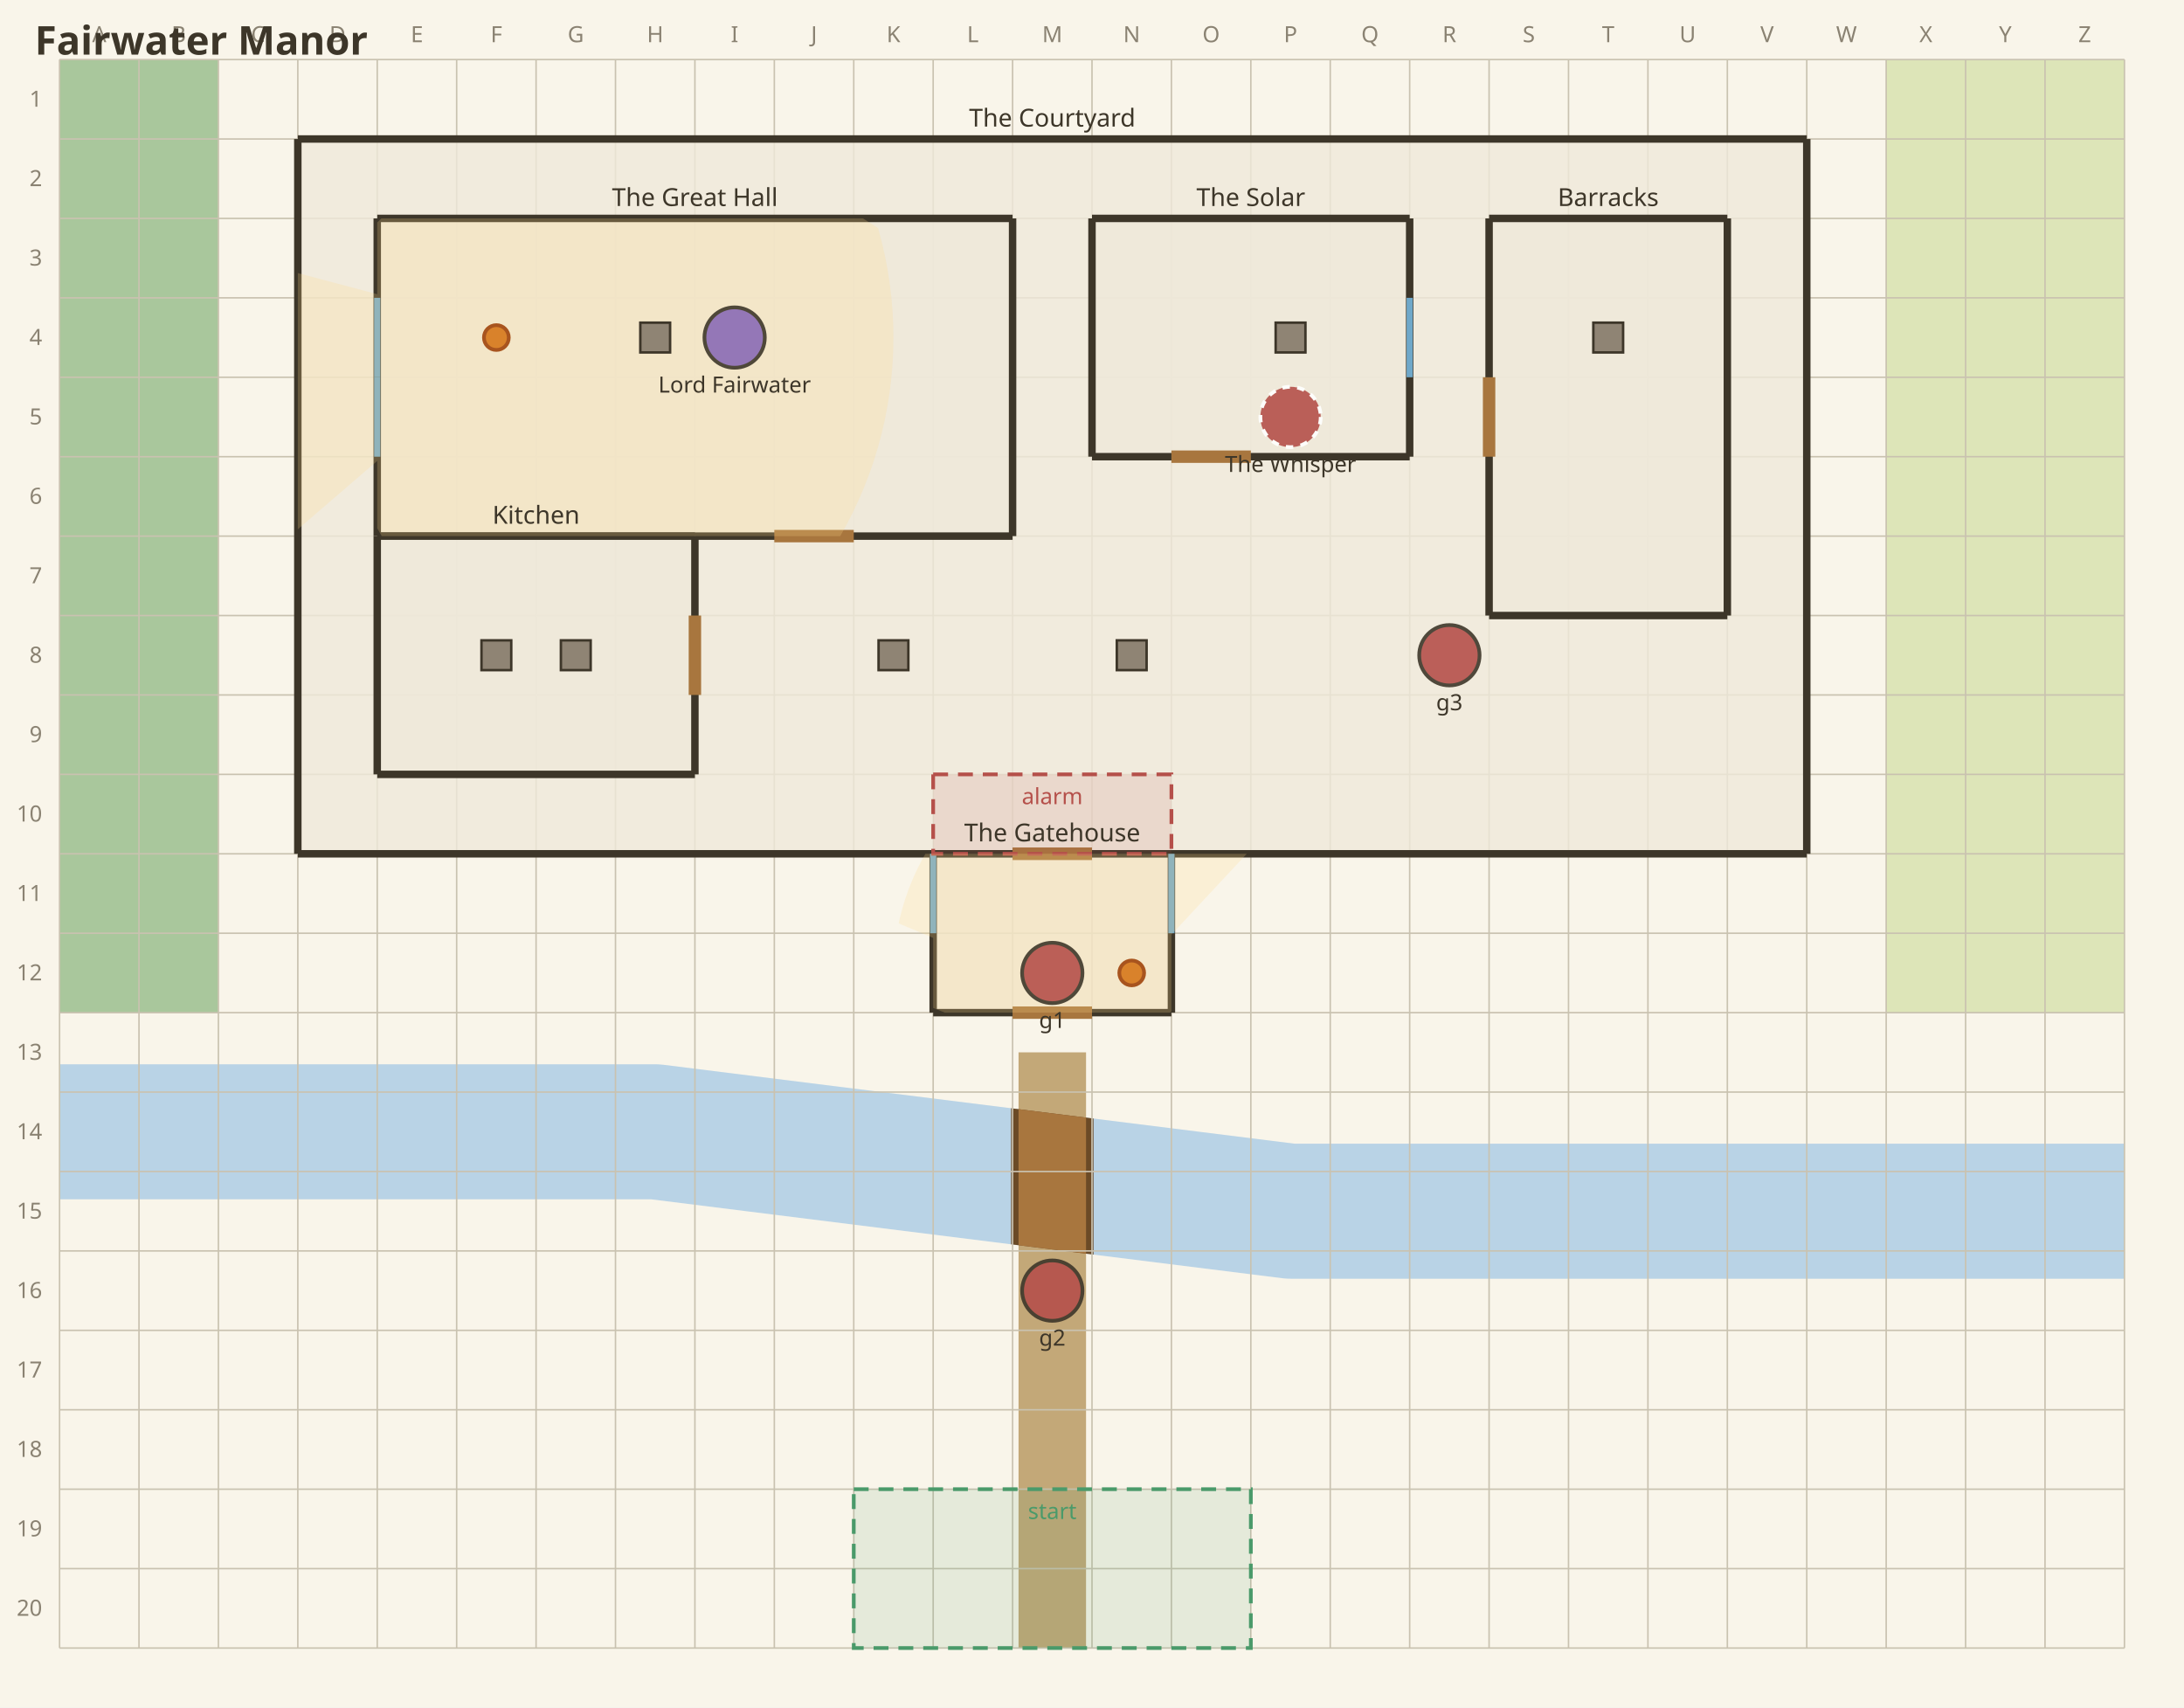
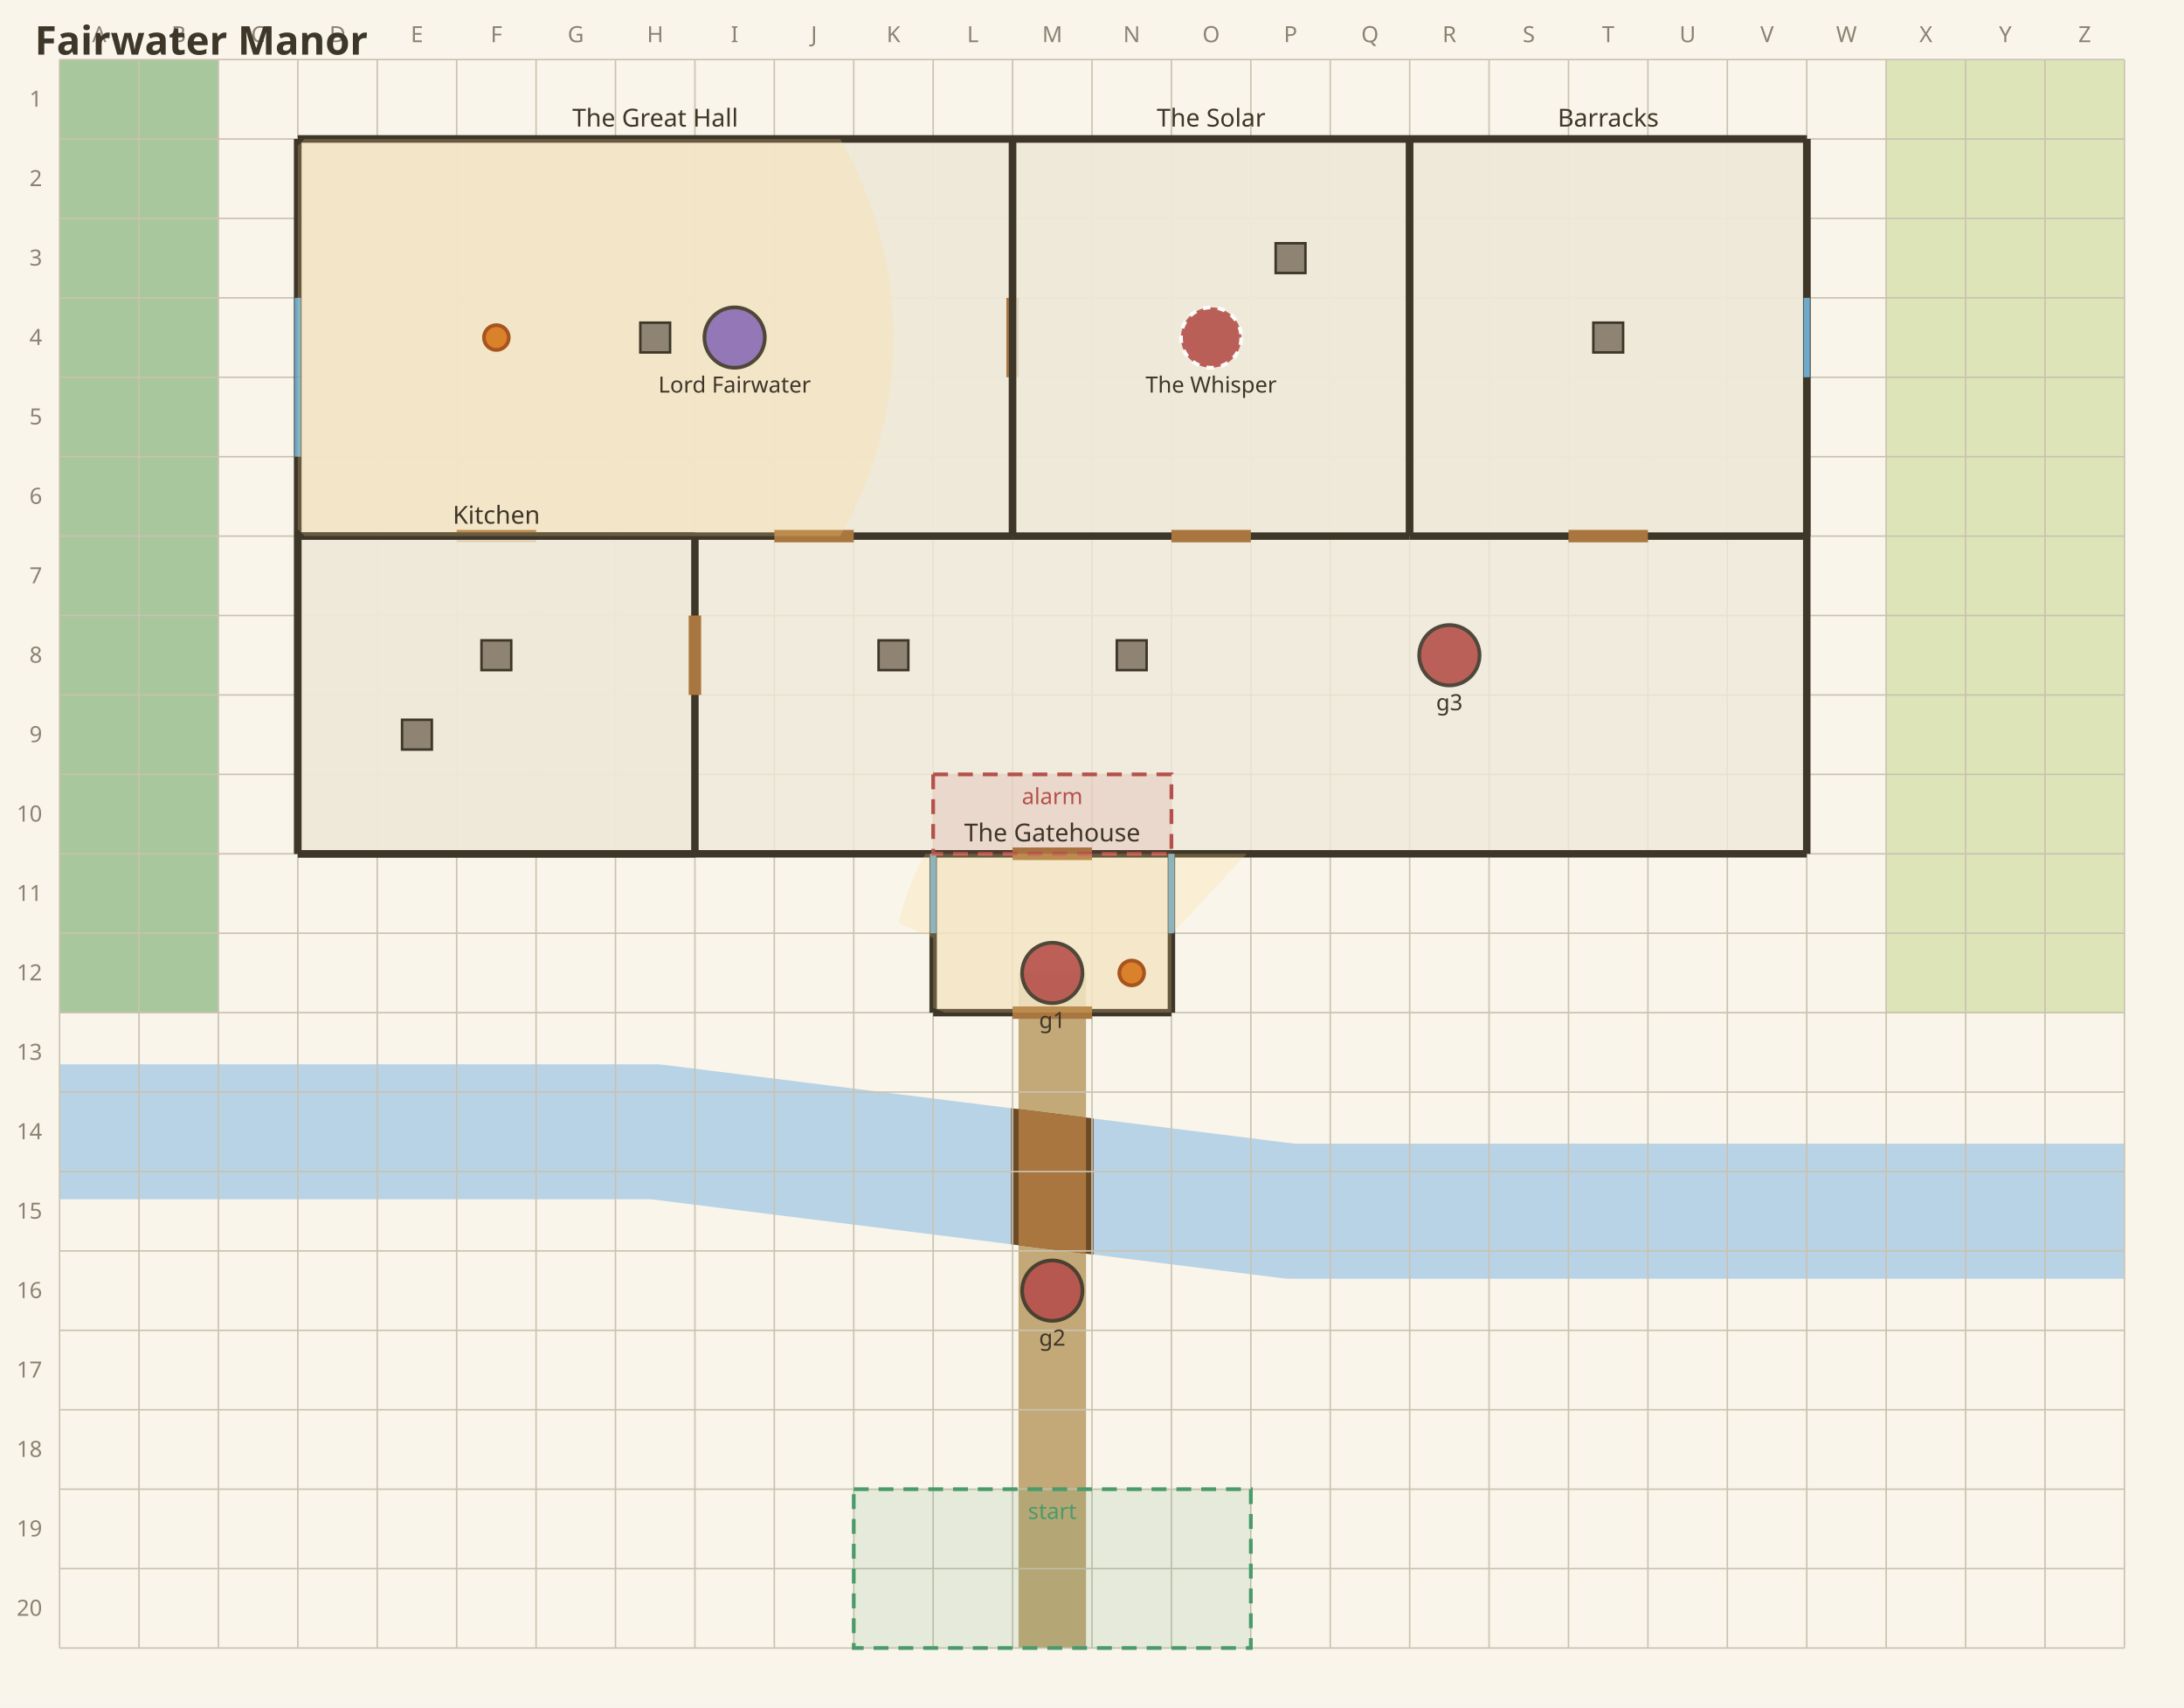
<svg xmlns="http://www.w3.org/2000/svg" viewBox="0 0 880 688" width="880" height="688" font-family="sans-serif">
  <rect x="0" y="0" width="880" height="688" fill="#f9f5ea" />
  <defs>
    <pattern id="hatch" width="6" height="6" patternUnits="userSpaceOnUse">
      <path d="M0,6 L6,0" stroke="#7a7264" stroke-width="1" opacity="0.5" />
    </pattern>
  </defs>
  <g>
    <rect x="24" y="24" width="64" height="384" fill="#a9c79c" />
  </g>
  <g>
    <rect x="760" y="24" width="96" height="384" fill="#dde5b8" />
  </g>
  <g id="cd-fairwater-manor-fairwater">
    <polyline points="24,456 264,456 520,488 856,488" fill="none" stroke="#b9d3e6" stroke-width="54.4" stroke-linecap="butt" stroke-linejoin="round" />
  </g>
  <g id="cd-fairwater-manor-kingsroad">
-     <polyline points="424,664 424,424" fill="none" stroke="#c3a878" stroke-width="27.2" stroke-linecap="butt" stroke-linejoin="round" />
+     <polyline points="424,664 424,392" fill="none" stroke="#c3a878" stroke-width="27.2" stroke-linecap="butt" stroke-linejoin="round" />
  </g>
  <g>
    <clipPath id="xing-12">
      <polygon points="24,483.2 264,483.2 264,428.8 24,428.8" />
      <polygon points="260.63,482.99 516.63,514.99 523.37,461.01 267.37,429.01" />
      <polygon points="520,515.2 856,515.2 856,460.8 520,460.8" />
    </clipPath>
-     <polyline points="424,664 424,424" fill="none" stroke="#6b4a26" stroke-width="33.2" stroke-linecap="butt" stroke-linejoin="round" clip-path="url(#xing-12)" />
-     <polyline points="424,664 424,424" fill="none" stroke="#a8763e" stroke-width="27.2" stroke-linecap="butt" stroke-linejoin="round" clip-path="url(#xing-12)" />
+     <polyline points="424,664 424,392" fill="none" stroke="#6b4a26" stroke-width="33.2" stroke-linecap="butt" stroke-linejoin="round" clip-path="url(#xing-12)" />
+     <polyline points="424,664 424,392" fill="none" stroke="#a8763e" stroke-width="27.2" stroke-linecap="butt" stroke-linejoin="round" clip-path="url(#xing-12)" />
  </g>
  <line x1="24" y1="24" x2="24" y2="664" stroke="#c9c2b0" stroke-width="0.6" />
  <line x1="56" y1="24" x2="56" y2="664" stroke="#c9c2b0" stroke-width="0.6" />
  <line x1="88" y1="24" x2="88" y2="664" stroke="#c9c2b0" stroke-width="0.6" />
  <line x1="120" y1="24" x2="120" y2="664" stroke="#c9c2b0" stroke-width="0.6" />
  <line x1="152" y1="24" x2="152" y2="664" stroke="#c9c2b0" stroke-width="0.6" />
  <line x1="184" y1="24" x2="184" y2="664" stroke="#c9c2b0" stroke-width="0.6" />
  <line x1="216" y1="24" x2="216" y2="664" stroke="#c9c2b0" stroke-width="0.6" />
  <line x1="248" y1="24" x2="248" y2="664" stroke="#c9c2b0" stroke-width="0.6" />
  <line x1="280" y1="24" x2="280" y2="664" stroke="#c9c2b0" stroke-width="0.6" />
  <line x1="312" y1="24" x2="312" y2="664" stroke="#c9c2b0" stroke-width="0.6" />
  <line x1="344" y1="24" x2="344" y2="664" stroke="#c9c2b0" stroke-width="0.6" />
  <line x1="376" y1="24" x2="376" y2="664" stroke="#c9c2b0" stroke-width="0.6" />
  <line x1="408" y1="24" x2="408" y2="664" stroke="#c9c2b0" stroke-width="0.6" />
  <line x1="440" y1="24" x2="440" y2="664" stroke="#c9c2b0" stroke-width="0.6" />
  <line x1="472" y1="24" x2="472" y2="664" stroke="#c9c2b0" stroke-width="0.6" />
  <line x1="504" y1="24" x2="504" y2="664" stroke="#c9c2b0" stroke-width="0.6" />
  <line x1="536" y1="24" x2="536" y2="664" stroke="#c9c2b0" stroke-width="0.6" />
  <line x1="568" y1="24" x2="568" y2="664" stroke="#c9c2b0" stroke-width="0.6" />
  <line x1="600" y1="24" x2="600" y2="664" stroke="#c9c2b0" stroke-width="0.6" />
  <line x1="632" y1="24" x2="632" y2="664" stroke="#c9c2b0" stroke-width="0.6" />
  <line x1="664" y1="24" x2="664" y2="664" stroke="#c9c2b0" stroke-width="0.6" />
  <line x1="696" y1="24" x2="696" y2="664" stroke="#c9c2b0" stroke-width="0.6" />
  <line x1="728" y1="24" x2="728" y2="664" stroke="#c9c2b0" stroke-width="0.6" />
  <line x1="760" y1="24" x2="760" y2="664" stroke="#c9c2b0" stroke-width="0.6" />
  <line x1="792" y1="24" x2="792" y2="664" stroke="#c9c2b0" stroke-width="0.6" />
  <line x1="824" y1="24" x2="824" y2="664" stroke="#c9c2b0" stroke-width="0.6" />
  <line x1="856" y1="24" x2="856" y2="664" stroke="#c9c2b0" stroke-width="0.6" />
  <line x1="24" y1="24" x2="856" y2="24" stroke="#c9c2b0" stroke-width="0.6" />
  <line x1="24" y1="56" x2="856" y2="56" stroke="#c9c2b0" stroke-width="0.6" />
  <line x1="24" y1="88" x2="856" y2="88" stroke="#c9c2b0" stroke-width="0.6" />
  <line x1="24" y1="120" x2="856" y2="120" stroke="#c9c2b0" stroke-width="0.6" />
  <line x1="24" y1="152" x2="856" y2="152" stroke="#c9c2b0" stroke-width="0.6" />
  <line x1="24" y1="184" x2="856" y2="184" stroke="#c9c2b0" stroke-width="0.6" />
  <line x1="24" y1="216" x2="856" y2="216" stroke="#c9c2b0" stroke-width="0.6" />
  <line x1="24" y1="248" x2="856" y2="248" stroke="#c9c2b0" stroke-width="0.6" />
  <line x1="24" y1="280" x2="856" y2="280" stroke="#c9c2b0" stroke-width="0.6" />
  <line x1="24" y1="312" x2="856" y2="312" stroke="#c9c2b0" stroke-width="0.6" />
  <line x1="24" y1="344" x2="856" y2="344" stroke="#c9c2b0" stroke-width="0.6" />
  <line x1="24" y1="376" x2="856" y2="376" stroke="#c9c2b0" stroke-width="0.6" />
  <line x1="24" y1="408" x2="856" y2="408" stroke="#c9c2b0" stroke-width="0.6" />
  <line x1="24" y1="440" x2="856" y2="440" stroke="#c9c2b0" stroke-width="0.6" />
  <line x1="24" y1="472" x2="856" y2="472" stroke="#c9c2b0" stroke-width="0.6" />
  <line x1="24" y1="504" x2="856" y2="504" stroke="#c9c2b0" stroke-width="0.6" />
  <line x1="24" y1="536" x2="856" y2="536" stroke="#c9c2b0" stroke-width="0.6" />
  <line x1="24" y1="568" x2="856" y2="568" stroke="#c9c2b0" stroke-width="0.6" />
  <line x1="24" y1="600" x2="856" y2="600" stroke="#c9c2b0" stroke-width="0.6" />
  <line x1="24" y1="632" x2="856" y2="632" stroke="#c9c2b0" stroke-width="0.6" />
  <line x1="24" y1="664" x2="856" y2="664" stroke="#c9c2b0" stroke-width="0.6" />
  <text x="40" y="17" font-size="9" fill="#8a8272" text-anchor="middle" font-family="sans-serif">A</text>
  <text x="72" y="17" font-size="9" fill="#8a8272" text-anchor="middle" font-family="sans-serif">B</text>
  <text x="104" y="17" font-size="9" fill="#8a8272" text-anchor="middle" font-family="sans-serif">C</text>
  <text x="136" y="17" font-size="9" fill="#8a8272" text-anchor="middle" font-family="sans-serif">D</text>
  <text x="168" y="17" font-size="9" fill="#8a8272" text-anchor="middle" font-family="sans-serif">E</text>
  <text x="200" y="17" font-size="9" fill="#8a8272" text-anchor="middle" font-family="sans-serif">F</text>
  <text x="232" y="17" font-size="9" fill="#8a8272" text-anchor="middle" font-family="sans-serif">G</text>
  <text x="264" y="17" font-size="9" fill="#8a8272" text-anchor="middle" font-family="sans-serif">H</text>
  <text x="296" y="17" font-size="9" fill="#8a8272" text-anchor="middle" font-family="sans-serif">I</text>
  <text x="328" y="17" font-size="9" fill="#8a8272" text-anchor="middle" font-family="sans-serif">J</text>
  <text x="360" y="17" font-size="9" fill="#8a8272" text-anchor="middle" font-family="sans-serif">K</text>
  <text x="392" y="17" font-size="9" fill="#8a8272" text-anchor="middle" font-family="sans-serif">L</text>
  <text x="424" y="17" font-size="9" fill="#8a8272" text-anchor="middle" font-family="sans-serif">M</text>
  <text x="456" y="17" font-size="9" fill="#8a8272" text-anchor="middle" font-family="sans-serif">N</text>
  <text x="488" y="17" font-size="9" fill="#8a8272" text-anchor="middle" font-family="sans-serif">O</text>
  <text x="520" y="17" font-size="9" fill="#8a8272" text-anchor="middle" font-family="sans-serif">P</text>
  <text x="552" y="17" font-size="9" fill="#8a8272" text-anchor="middle" font-family="sans-serif">Q</text>
  <text x="584" y="17" font-size="9" fill="#8a8272" text-anchor="middle" font-family="sans-serif">R</text>
  <text x="616" y="17" font-size="9" fill="#8a8272" text-anchor="middle" font-family="sans-serif">S</text>
  <text x="648" y="17" font-size="9" fill="#8a8272" text-anchor="middle" font-family="sans-serif">T</text>
  <text x="680" y="17" font-size="9" fill="#8a8272" text-anchor="middle" font-family="sans-serif">U</text>
  <text x="712" y="17" font-size="9" fill="#8a8272" text-anchor="middle" font-family="sans-serif">V</text>
  <text x="744" y="17" font-size="9" fill="#8a8272" text-anchor="middle" font-family="sans-serif">W</text>
  <text x="776" y="17" font-size="9" fill="#8a8272" text-anchor="middle" font-family="sans-serif">X</text>
  <text x="808" y="17" font-size="9" fill="#8a8272" text-anchor="middle" font-family="sans-serif">Y</text>
  <text x="840" y="17" font-size="9" fill="#8a8272" text-anchor="middle" font-family="sans-serif">Z</text>
  <text x="17" y="43" font-size="9" fill="#8a8272" text-anchor="end" font-family="sans-serif">1</text>
  <text x="17" y="75" font-size="9" fill="#8a8272" text-anchor="end" font-family="sans-serif">2</text>
  <text x="17" y="107" font-size="9" fill="#8a8272" text-anchor="end" font-family="sans-serif">3</text>
  <text x="17" y="139" font-size="9" fill="#8a8272" text-anchor="end" font-family="sans-serif">4</text>
  <text x="17" y="171" font-size="9" fill="#8a8272" text-anchor="end" font-family="sans-serif">5</text>
  <text x="17" y="203" font-size="9" fill="#8a8272" text-anchor="end" font-family="sans-serif">6</text>
  <text x="17" y="235" font-size="9" fill="#8a8272" text-anchor="end" font-family="sans-serif">7</text>
  <text x="17" y="267" font-size="9" fill="#8a8272" text-anchor="end" font-family="sans-serif">8</text>
  <text x="17" y="299" font-size="9" fill="#8a8272" text-anchor="end" font-family="sans-serif">9</text>
  <text x="17" y="331" font-size="9" fill="#8a8272" text-anchor="end" font-family="sans-serif">10</text>
  <text x="17" y="363" font-size="9" fill="#8a8272" text-anchor="end" font-family="sans-serif">11</text>
  <text x="17" y="395" font-size="9" fill="#8a8272" text-anchor="end" font-family="sans-serif">12</text>
  <text x="17" y="427" font-size="9" fill="#8a8272" text-anchor="end" font-family="sans-serif">13</text>
  <text x="17" y="459" font-size="9" fill="#8a8272" text-anchor="end" font-family="sans-serif">14</text>
  <text x="17" y="491" font-size="9" fill="#8a8272" text-anchor="end" font-family="sans-serif">15</text>
  <text x="17" y="523" font-size="9" fill="#8a8272" text-anchor="end" font-family="sans-serif">16</text>
  <text x="17" y="555" font-size="9" fill="#8a8272" text-anchor="end" font-family="sans-serif">17</text>
  <text x="17" y="587" font-size="9" fill="#8a8272" text-anchor="end" font-family="sans-serif">18</text>
  <text x="17" y="619" font-size="9" fill="#8a8272" text-anchor="end" font-family="sans-serif">19</text>
  <text x="17" y="651" font-size="9" fill="#8a8272" text-anchor="end" font-family="sans-serif">20</text>
  <g id="cd-fairwater-manor-courtyard">
    <rect x="120" y="56" width="608" height="288" fill="#efe9da" opacity="0.8" />
    <line x1="120" y1="56" x2="728" y2="56" stroke="#3d3629" stroke-width="3" opacity="1" />
    <line x1="120" y1="344" x2="728" y2="344" stroke="#3d3629" stroke-width="3" opacity="1" />
    <line x1="120" y1="56" x2="120" y2="344" stroke="#3d3629" stroke-width="3" opacity="1" />
    <line x1="728" y1="56" x2="728" y2="344" stroke="#3d3629" stroke-width="3" opacity="1" />
    <line x1="408" y1="344" x2="440" y2="344" stroke="#a8763e" stroke-width="5" />
  </g>
  <g id="cd-fairwater-manor-hall">
-     <rect x="152" y="88" width="256" height="128" fill="#efe9da" opacity="0.8" />
-     <line x1="152" y1="88" x2="408" y2="88" stroke="#3d3629" stroke-width="3" opacity="1" />
-     <line x1="152" y1="216" x2="408" y2="216" stroke="#3d3629" stroke-width="3" opacity="1" />
-     <line x1="152" y1="88" x2="152" y2="216" stroke="#3d3629" stroke-width="3" opacity="1" />
-     <line x1="408" y1="88" x2="408" y2="216" stroke="#3d3629" stroke-width="3" opacity="1" />
+     <rect x="120" y="56" width="288" height="160" fill="#efe9da" opacity="0.8" />
+     <line x1="120" y1="56" x2="408" y2="56" stroke="#3d3629" stroke-width="3" opacity="1" />
+     <line x1="120" y1="216" x2="408" y2="216" stroke="#3d3629" stroke-width="3" opacity="1" />
+     <line x1="120" y1="56" x2="120" y2="216" stroke="#3d3629" stroke-width="3" opacity="1" />
+     <line x1="408" y1="56" x2="408" y2="216" stroke="#3d3629" stroke-width="3" opacity="1" />
    <line x1="312" y1="216" x2="344" y2="216" stroke="#a8763e" stroke-width="5" />
-     <line x1="152" y1="120" x2="152" y2="152" stroke="#6fa8c9" stroke-width="2.5" />
-     <line x1="152" y1="152" x2="152" y2="184" stroke="#6fa8c9" stroke-width="2.5" />
+     <line x1="408" y1="120" x2="408" y2="152" stroke="#a8763e" stroke-width="5" />
+     <line x1="184" y1="216" x2="216" y2="216" stroke="#a8763e" stroke-width="5" />
+     <line x1="120" y1="120" x2="120" y2="152" stroke="#6fa8c9" stroke-width="2.5" />
+     <line x1="120" y1="152" x2="120" y2="184" stroke="#6fa8c9" stroke-width="2.5" />
  </g>
  <g id="cd-fairwater-manor-kitchen">
-     <rect x="152" y="216" width="128" height="96" fill="#efe9da" opacity="0.8" />
-     <line x1="152" y1="216" x2="280" y2="216" stroke="#3d3629" stroke-width="3" opacity="1" />
-     <line x1="152" y1="312" x2="280" y2="312" stroke="#3d3629" stroke-width="3" opacity="1" />
-     <line x1="152" y1="216" x2="152" y2="312" stroke="#3d3629" stroke-width="3" opacity="1" />
-     <line x1="280" y1="216" x2="280" y2="312" stroke="#3d3629" stroke-width="3" opacity="1" />
+     <rect x="120" y="216" width="160" height="128" fill="#efe9da" opacity="0.8" />
+     <line x1="120" y1="216" x2="280" y2="216" stroke="#3d3629" stroke-width="3" opacity="1" />
+     <line x1="120" y1="344" x2="280" y2="344" stroke="#3d3629" stroke-width="3" opacity="1" />
+     <line x1="120" y1="216" x2="120" y2="344" stroke="#3d3629" stroke-width="3" opacity="1" />
+     <line x1="280" y1="216" x2="280" y2="344" stroke="#3d3629" stroke-width="3" opacity="1" />
    <line x1="280" y1="248" x2="280" y2="280" stroke="#a8763e" stroke-width="5" />
  </g>
  <g id="cd-fairwater-manor-solar">
-     <rect x="440" y="88" width="128" height="96" fill="#efe9da" opacity="0.8" />
-     <line x1="440" y1="88" x2="568" y2="88" stroke="#3d3629" stroke-width="3" opacity="1" />
-     <line x1="440" y1="184" x2="568" y2="184" stroke="#3d3629" stroke-width="3" opacity="1" />
-     <line x1="440" y1="88" x2="440" y2="184" stroke="#3d3629" stroke-width="3" opacity="1" />
-     <line x1="568" y1="88" x2="568" y2="184" stroke="#3d3629" stroke-width="3" opacity="1" />
-     <line x1="472" y1="184" x2="504" y2="184" stroke="#a8763e" stroke-width="5" />
-     <line x1="568" y1="120" x2="568" y2="152" stroke="#6fa8c9" stroke-width="2.5" />
+     <rect x="408" y="56" width="160" height="160" fill="#efe9da" opacity="0.8" />
+     <line x1="408" y1="56" x2="568" y2="56" stroke="#3d3629" stroke-width="3" opacity="1" />
+     <line x1="408" y1="216" x2="568" y2="216" stroke="#3d3629" stroke-width="3" opacity="1" />
+     <line x1="408" y1="56" x2="408" y2="216" stroke="#3d3629" stroke-width="3" opacity="1" />
+     <line x1="568" y1="56" x2="568" y2="216" stroke="#3d3629" stroke-width="3" opacity="1" />
+     <line x1="472" y1="216" x2="504" y2="216" stroke="#a8763e" stroke-width="5" />
  </g>
  <g id="cd-fairwater-manor-barracks">
-     <rect x="600" y="88" width="96" height="160" fill="#efe9da" opacity="0.8" />
-     <line x1="600" y1="88" x2="696" y2="88" stroke="#3d3629" stroke-width="3" opacity="1" />
-     <line x1="600" y1="248" x2="696" y2="248" stroke="#3d3629" stroke-width="3" opacity="1" />
-     <line x1="600" y1="88" x2="600" y2="248" stroke="#3d3629" stroke-width="3" opacity="1" />
-     <line x1="696" y1="88" x2="696" y2="248" stroke="#3d3629" stroke-width="3" opacity="1" />
-     <line x1="600" y1="152" x2="600" y2="184" stroke="#a8763e" stroke-width="5" />
+     <rect x="568" y="56" width="160" height="160" fill="#efe9da" opacity="0.8" />
+     <line x1="568" y1="56" x2="728" y2="56" stroke="#3d3629" stroke-width="3" opacity="1" />
+     <line x1="568" y1="216" x2="728" y2="216" stroke="#3d3629" stroke-width="3" opacity="1" />
+     <line x1="568" y1="56" x2="568" y2="216" stroke="#3d3629" stroke-width="3" opacity="1" />
+     <line x1="728" y1="56" x2="728" y2="216" stroke="#3d3629" stroke-width="3" opacity="1" />
+     <line x1="632" y1="216" x2="664" y2="216" stroke="#a8763e" stroke-width="5" />
+     <line x1="728" y1="120" x2="728" y2="152" stroke="#6fa8c9" stroke-width="2.5" />
  </g>
  <g id="cd-fairwater-manor-gatehouse">
    <rect x="376" y="344" width="96" height="64" fill="#efe9da" opacity="0.8" />
    <line x1="376" y1="344" x2="472" y2="344" stroke="#3d3629" stroke-width="3" opacity="1" />
    <line x1="376" y1="408" x2="472" y2="408" stroke="#3d3629" stroke-width="3" opacity="1" />
    <line x1="376" y1="344" x2="376" y2="408" stroke="#3d3629" stroke-width="3" opacity="1" />
    <line x1="472" y1="344" x2="472" y2="408" stroke="#3d3629" stroke-width="3" opacity="1" />
    <line x1="408" y1="344" x2="440" y2="344" stroke="#a8763e" stroke-width="5" />
    <line x1="408" y1="408" x2="440" y2="408" stroke="#a8763e" stroke-width="5" />
    <line x1="376" y1="344" x2="376" y2="376" stroke="#6fa8c9" stroke-width="2.5" />
    <line x1="472" y1="344" x2="472" y2="376" stroke="#6fa8c9" stroke-width="2.5" />
  </g>
  <g id="cd-fairwater-manor-start">
    <rect x="344" y="600" width="160" height="64" fill="#4a9a6a" opacity="0.12" />
    <rect x="344" y="600" width="160" height="64" fill="none" stroke="#4a9a6a" stroke-width="1.5" stroke-dasharray="6 4" />
  </g>
  <g id="cd-fairwater-manor-alarm">
    <rect x="376" y="312" width="96" height="32" fill="#b5504a" opacity="0.12" />
    <rect x="376" y="312" width="96" height="32" fill="none" stroke="#b5504a" stroke-width="1.5" stroke-dasharray="6 4" />
  </g>
  <g id="cd-fairwater-manor-hearth">
-     <polygon points="360,136 359.9,141.58 359.61,147.16 359.12,152.72 358.44,158.27 357.57,163.78 356.5,169.27 355.25,174.71 353.8,180.1 352.17,185.44 350.35,190.72 348.35,195.94 346.17,201.08 343.81,206.14 341.27,211.12 338.56,216 328.03,216 318.6,216 310.11,216 302.4,216 295.34,216 288.85,216 282.84,216 277.26,216 272.03,216 267.13,216 262.5,216 258.12,216 253.96,216 249.99,216 246.19,216 242.54,216 239.02,216 235.62,216 232.32,216 229.12,216 225.99,216 222.94,216 219.95,216 217,216 214.11,216 211.24,216 208.41,216 205.59,216 202.79,216 200,216 197.21,216 194.41,216 191.59,216 188.76,216 185.89,216 183,216 180.05,216 177.06,216 174.01,216 170.88,216 167.68,216 164.38,216 160.98,216 157.46,216 153.81,216 152,212.82 152,207.16 152,202.07 152,197.44 152,193.2 152,189.31 152,185.71 120,213.26 120,208.03 120,203.13 120,198.5 120,194.12 120,189.96 120,185.99 120,182.19 120,178.54 120,175.02 120,171.62 120,168.32 120,165.12 120,161.99 120,158.94 120,155.95 120,153 120,150.11 120,147.24 120,144.41 120,141.59 120,138.79 120,136 120,133.21 120,130.41 120,127.59 120,124.76 120,121.89 120,119 120,116.05 120,113.06 120,110.01 152,118.53 152,116.61 152,114.63 152,112.59 152,110.48 152,108.29 152,106.01 152,103.62 152,101.13 152,98.5 152,95.72 152,92.78 152,89.65 153.65,88 156.78,88 159.72,88 162.5,88 165.13,88 167.62,88 170.01,88 172.29,88 174.48,88 176.59,88 178.63,88 180.61,88 182.53,88 184.4,88 186.24,88 188.03,88 189.8,88 191.54,88 193.25,88 194.95,88 196.64,88 198.32,88 200,88 201.68,88 203.36,88 205.05,88 206.75,88 208.46,88 210.2,88 211.97,88 213.76,88 215.6,88 217.47,88 219.39,88 221.37,88 223.41,88 225.52,88 227.71,88 229.99,88 232.38,88 234.87,88 237.5,88 240.28,88 243.22,88 246.35,88 249.71,88 253.31,88 257.2,88 261.44,88 266.07,88 271.16,88 276.82,88 283.14,88 290.27,88 298.41,88 307.81,88 318.8,88 331.88,88 347.73,88 353.8,91.9 355.25,97.29 356.5,102.73 357.57,108.22 358.44,113.73 359.12,119.28 359.61,124.84 359.9,130.42" fill="#ffd98a" opacity="0.22" />
+     <polygon points="360,136 359.9,141.58 359.61,147.16 359.12,152.72 358.44,158.27 357.57,163.78 356.5,169.27 355.25,174.71 353.8,180.1 352.17,185.44 350.35,190.72 348.35,195.94 346.17,201.08 343.81,206.14 341.27,211.12 338.56,216 328.03,216 318.6,216 310.11,216 302.4,216 295.34,216 288.85,216 282.84,216 277.26,216 272.03,216 267.13,216 262.5,216 258.12,216 253.96,216 249.99,216 246.19,216 242.54,216 239.02,216 235.62,216 232.32,216 229.12,216 225.99,216 222.94,216 219.95,216 217,216 214.11,216 211.24,216 208.41,216 205.59,216 202.79,216 200,216 197.21,216 194.41,216 191.59,216 188.76,216 185.89,216 183,216 180.05,216 177.06,216 174.01,216 170.88,216 167.68,216 164.38,216 160.98,216 157.46,216 153.81,216 150.01,216 146.04,216 141.88,216 137.5,216 132.87,216 127.97,216 122.74,216 120,213.26 120,208.03 120,203.13 120,198.5 120,194.12 120,189.96 120,185.99 120,182.19 120,178.54 120,175.02 120,171.62 120,168.32 120,165.12 120,161.99 120,158.94 120,155.95 120,153 120,150.11 120,147.24 120,144.41 120,141.59 120,138.79 120,136 120,133.21 120,130.41 120,127.59 120,124.76 120,121.89 120,119 120,116.05 120,113.06 120,110.01 120,106.88 120,103.68 120,100.38 120,96.98 120,93.46 120,89.81 120,86.01 120,82.04 120,77.88 120,73.5 120,68.87 120,63.97 120,58.74 122.74,56 127.97,56 132.87,56 137.5,56 141.88,56 146.04,56 150.01,56 153.81,56 157.46,56 160.98,56 164.38,56 167.68,56 170.88,56 174.01,56 177.06,56 180.05,56 183,56 185.89,56 188.76,56 191.59,56 194.41,56 197.21,56 200,56 202.79,56 205.59,56 208.41,56 211.24,56 214.11,56 217,56 219.95,56 222.94,56 225.99,56 229.12,56 232.32,56 235.62,56 239.02,56 242.54,56 246.19,56 249.99,56 253.96,56 258.12,56 262.5,56 267.13,56 272.03,56 277.26,56 282.84,56 288.85,56 295.34,56 302.4,56 310.11,56 318.6,56 328.03,56 338.56,56 341.27,60.88 343.81,65.86 346.17,70.92 348.35,76.06 350.35,81.28 352.17,86.56 353.8,91.9 355.25,97.29 356.5,102.73 357.57,108.22 358.44,113.73 359.12,119.28 359.61,124.84 359.9,130.42" fill="#ffd98a" opacity="0.22" />
    <circle cx="200" cy="136" r="5" fill="#d9822b" stroke="#a8541e" stroke-width="1.5" />
  </g>
  <g id="cd-fairwater-manor-gatelamp">
    <polygon points="472,392 472,392.56 472,393.12 472,393.68 472,394.25 472,394.82 472,395.4 472,395.99 472,396.59 472,397.2 472,397.82 472,398.46 472,399.12 472,399.8 472,400.51 472,401.24 472,402 472,402.79 472,403.62 472,404.5 472,405.43 472,406.41 472,407.45 471.45,408 470.41,408 469.43,408 468.5,408 467.62,408 466.79,408 466,408 465.24,408 464.51,408 463.8,408 463.12,408 462.46,408 461.82,408 461.2,408 460.59,408 459.99,408 459.4,408 458.82,408 458.25,408 457.68,408 457.12,408 456.56,408 456,408 455.44,408 454.88,408 454.32,408 453.75,408 453.18,408 452.6,408 452.01,408 451.41,408 450.8,408 450.18,408 449.54,408 448.88,408 448.2,408 447.49,408 446.76,408 446,408 445.21,408 444.38,408 443.5,408 442.57,408 441.59,408 440.55,408 439.43,408 438.23,408 436.93,408 435.52,408 433.98,408 432.28,408 430.39,408 428.29,408 425.91,408 423.2,408 420.06,408 416.4,408 412.04,408 406.76,408 400.2,408 391.83,408 380.73,408 376,406.11 376,403.24 376,400.41 376,397.59 376,394.79 376,392 376,389.21 376,386.41 376,383.59 376,380.76 376,377.89 362.1,372.04 362.85,368.78 363.72,365.54 364.7,362.33 365.79,359.17 366.99,356.04 368.3,352.95 369.72,349.92 371.24,346.93 372.86,344 379.18,344 384.84,344 389.93,344 394.56,344 398.8,344 402.69,344 406.29,344 409.65,344 412.78,344 415.72,344 418.5,344 421.13,344 423.62,344 426.01,344 428.29,344 430.48,344 432.59,344 434.63,344 436.61,344 438.53,344 440.4,344 442.24,344 444.03,344 445.8,344 447.54,344 449.25,344 450.95,344 452.64,344 454.32,344 456,344 457.68,344 459.36,344 461.05,344 462.75,344 464.46,344 466.2,344 467.97,344 469.76,344 471.6,344 473.47,344 475.39,344 477.37,344 479.41,344 481.52,344 483.71,344 485.99,344 488.38,344 490.87,344 493.5,344 496.28,344 499.22,344 502.35,344 472,376.55 472,377.59 472,378.57 472,379.5 472,380.38 472,381.21 472,382 472,382.76 472,383.49 472,384.2 472,384.88 472,385.54 472,386.18 472,386.8 472,387.41 472,388.01 472,388.6 472,389.18 472,389.75 472,390.32 472,390.88 472,391.44" fill="#ffd98a" opacity="0.22" />
    <circle cx="456" cy="392" r="5" fill="#d9822b" stroke="#a8541e" stroke-width="1.5" />
  </g>
  <g>
    <rect x="450" y="258" width="12" height="12" fill="#8f8474" stroke="#3d3629" stroke-width="1" />
  </g>
  <g>
    <rect x="354" y="258" width="12" height="12" fill="#8f8474" stroke="#3d3629" stroke-width="1" />
  </g>
-   <g>
-     <rect x="226" y="258" width="12" height="12" fill="#8f8474" stroke="#3d3629" stroke-width="1" />
-   </g>
  <g id="cd-fairwater-manor-hightable">
    <rect x="258" y="130" width="12" height="12" fill="#8f8474" stroke="#3d3629" stroke-width="1" />
  </g>
+   <g>
+     <rect x="194" y="258" width="12" height="12" fill="#8f8474" stroke="#3d3629" stroke-width="1" />
+   </g>
+   <g>
+     <rect x="162" y="290" width="12" height="12" fill="#8f8474" stroke="#3d3629" stroke-width="1" />
+   </g>
  <g id="cd-fairwater-manor-strongbox">
-     <rect x="514" y="130" width="12" height="12" fill="#8f8474" stroke="#3d3629" stroke-width="1" />
+     <rect x="514" y="98" width="12" height="12" fill="#8f8474" stroke="#3d3629" stroke-width="1" />
  </g>
  <g>
    <rect x="642" y="130" width="12" height="12" fill="#8f8474" stroke="#3d3629" stroke-width="1" />
-   </g>
-   <g>
-     <rect x="194" y="258" width="12" height="12" fill="#8f8474" stroke="#3d3629" stroke-width="1" />
  </g>
  <g id="cd-fairwater-manor-g1">
    <circle cx="424" cy="392" r="12.16" fill="#b5504a" opacity="0.9" stroke="#3d3629" stroke-width="1.5" />
  </g>
  <g>
    <circle cx="424" cy="520" r="12.16" fill="#b5504a" opacity="0.9" stroke="#3d3629" stroke-width="1.5" />
  </g>
  <g id="cd-fairwater-manor-g3">
    <circle cx="584" cy="264" r="12.16" fill="#b5504a" opacity="0.9" stroke="#3d3629" stroke-width="1.5" />
  </g>
  <g id="cd-fairwater-manor-lord-fairwater">
    <circle cx="296" cy="136" r="12.16" fill="#8a6ab5" opacity="0.9" stroke="#3d3629" stroke-width="1.5" />
  </g>
  <g id="cd-fairwater-manor-the-whisper">
-     <circle cx="520" cy="168" r="12.16" fill="#b5504a" opacity="0.9" stroke="#fff" stroke-width="1.5" stroke-dasharray="3 3" />
-   </g>
-   <text x="424" y="51" font-size="10" fill="#3d3629" text-anchor="middle" font-family="sans-serif">The Courtyard</text>
-   <text x="280" y="83" font-size="10" fill="#3d3629" text-anchor="middle" font-family="sans-serif">The Great Hall</text>
-   <text x="216" y="211" font-size="10" fill="#3d3629" text-anchor="middle" font-family="sans-serif">Kitchen</text>
-   <text x="504" y="83" font-size="10" fill="#3d3629" text-anchor="middle" font-family="sans-serif">The Solar</text>
-   <text x="648" y="83" font-size="10" fill="#3d3629" text-anchor="middle" font-family="sans-serif">Barracks</text>
+     <circle cx="488" cy="136" r="12.16" fill="#b5504a" opacity="0.9" stroke="#fff" stroke-width="1.5" stroke-dasharray="3 3" />
+   </g>
+   <text x="264" y="51" font-size="10" fill="#3d3629" text-anchor="middle" font-family="sans-serif">The Great Hall</text>
+   <text x="200" y="211" font-size="10" fill="#3d3629" text-anchor="middle" font-family="sans-serif">Kitchen</text>
+   <text x="488" y="51" font-size="10" fill="#3d3629" text-anchor="middle" font-family="sans-serif">The Solar</text>
+   <text x="648" y="51" font-size="10" fill="#3d3629" text-anchor="middle" font-family="sans-serif">Barracks</text>
  <text x="424" y="339" font-size="10" fill="#3d3629" text-anchor="middle" font-family="sans-serif">The Gatehouse</text>
  <text x="424" y="414.16" font-size="9" fill="#3d3629" text-anchor="middle" font-family="sans-serif">g1</text>
  <text x="424" y="542.16" font-size="9" fill="#3d3629" text-anchor="middle" font-family="sans-serif">g2</text>
  <text x="584" y="286.16" font-size="9" fill="#3d3629" text-anchor="middle" font-family="sans-serif">g3</text>
  <text x="296" y="158.16" font-size="9" fill="#3d3629" text-anchor="middle" font-family="sans-serif">Lord Fairwater</text>
-   <text x="520" y="190.16" font-size="9" fill="#3d3629" text-anchor="middle" font-family="sans-serif">The Whisper</text>
+   <text x="488" y="158.16" font-size="9" fill="#3d3629" text-anchor="middle" font-family="sans-serif">The Whisper</text>
  <text x="424" y="612" font-size="9" fill="#4a9a6a" text-anchor="middle" font-family="sans-serif">start</text>
  <text x="424" y="324" font-size="9" fill="#b5504a" text-anchor="middle" font-family="sans-serif">alarm</text>
  <text x="14" y="22" font-size="16" font-weight="bold" fill="#3d3629" font-family="sans-serif">Fairwater Manor</text>
</svg>
